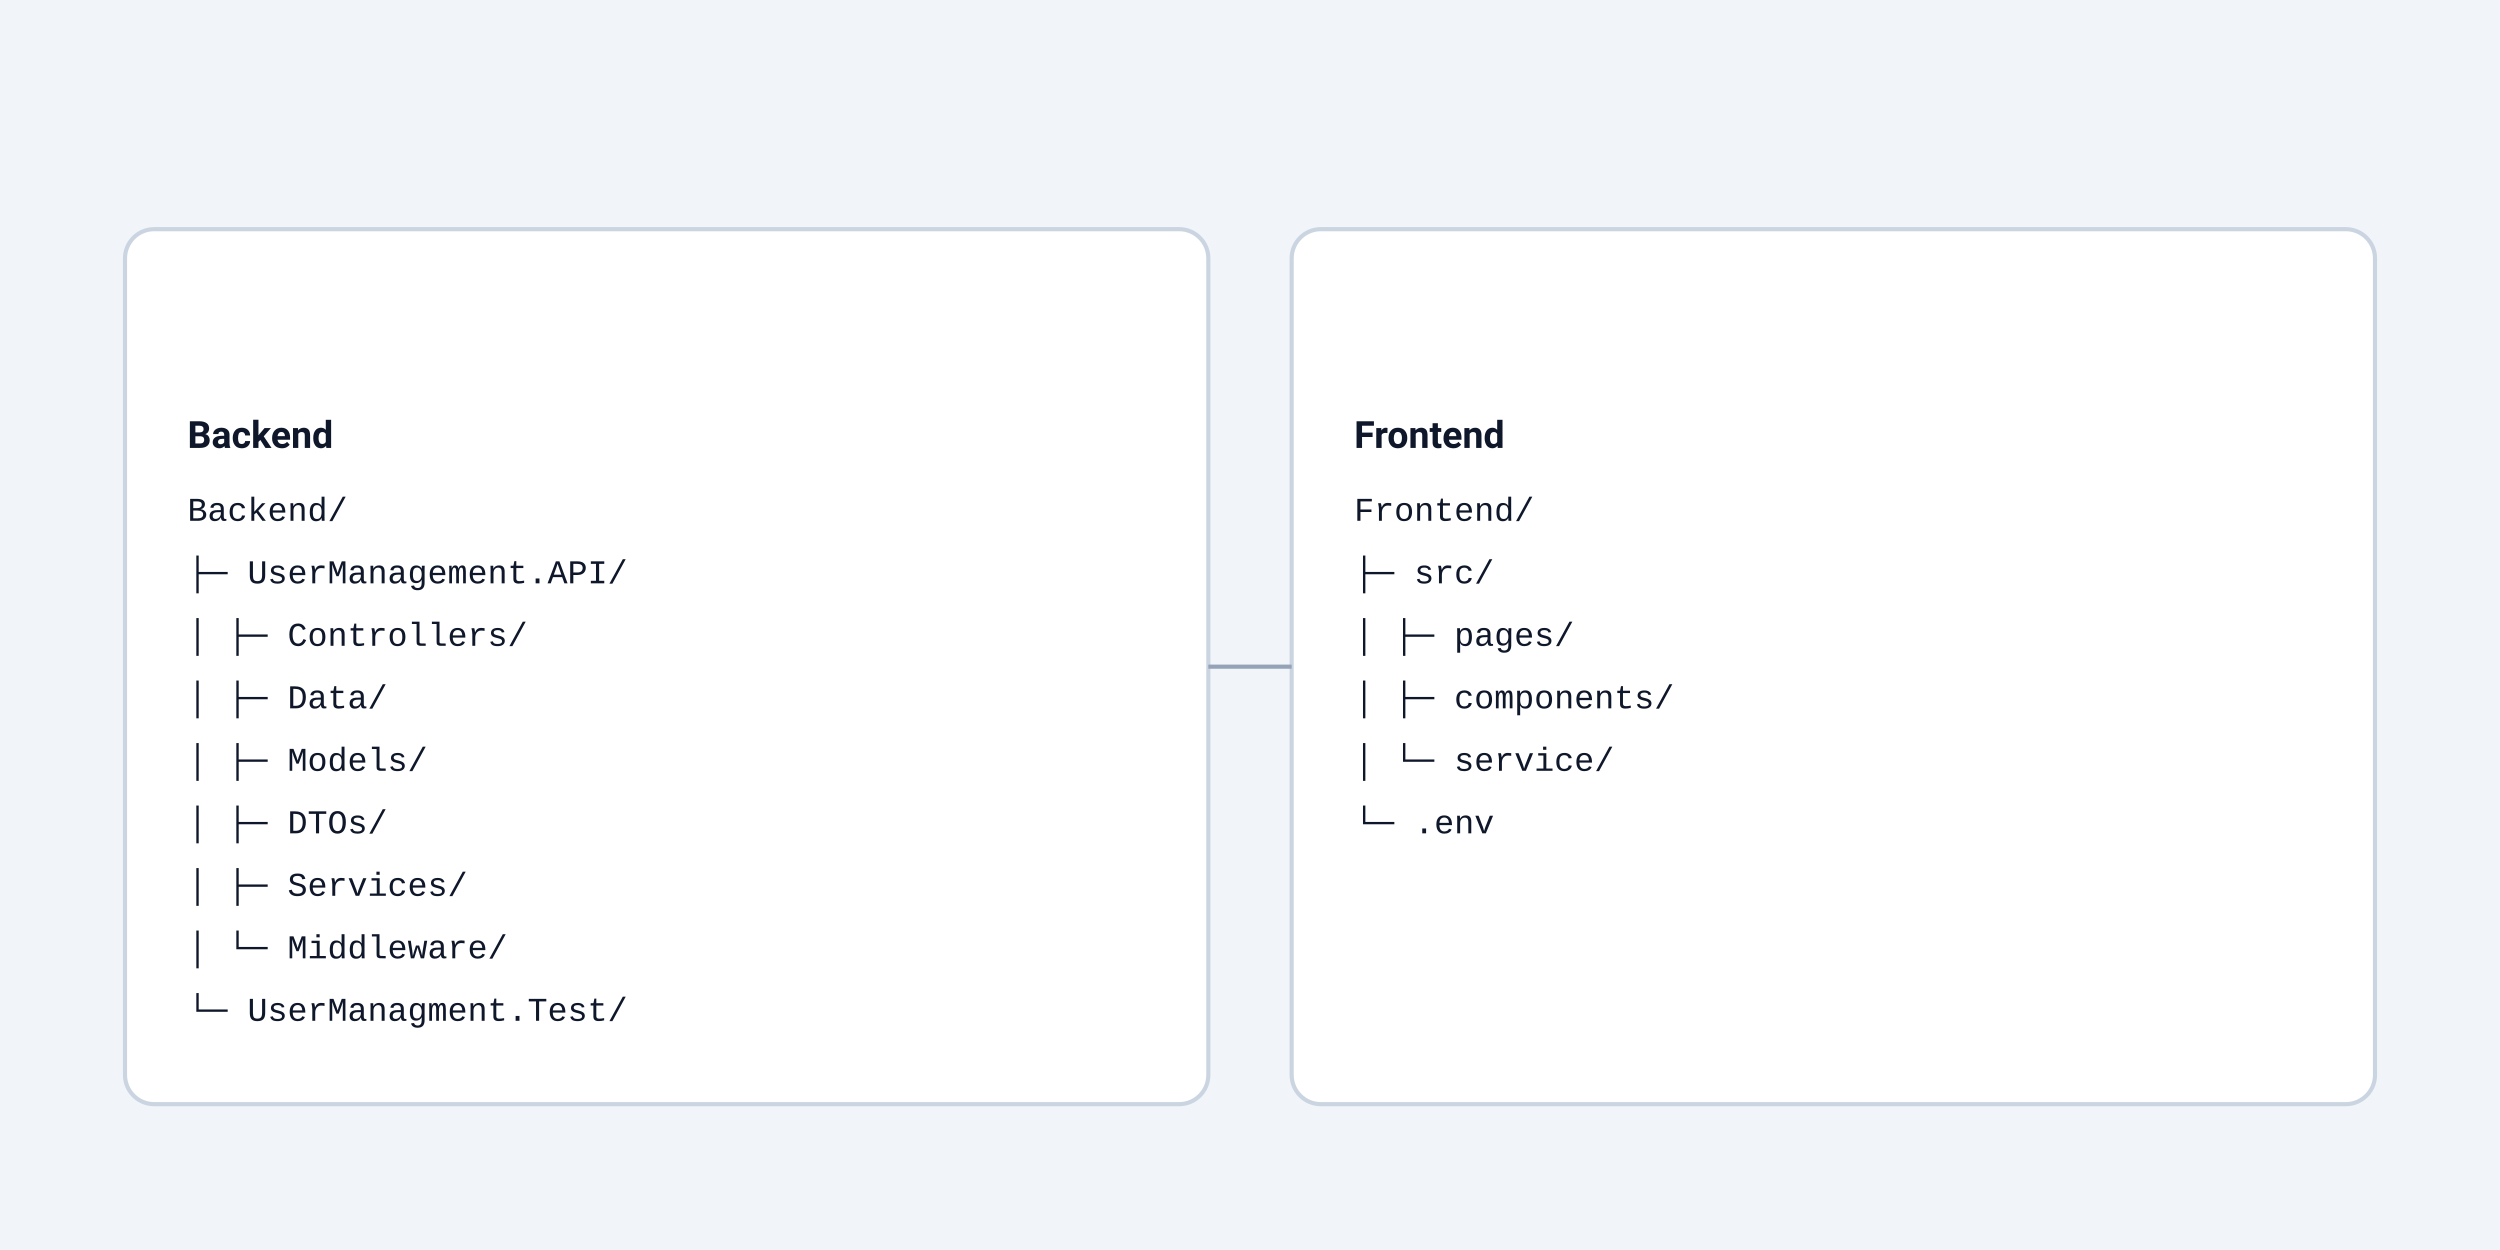
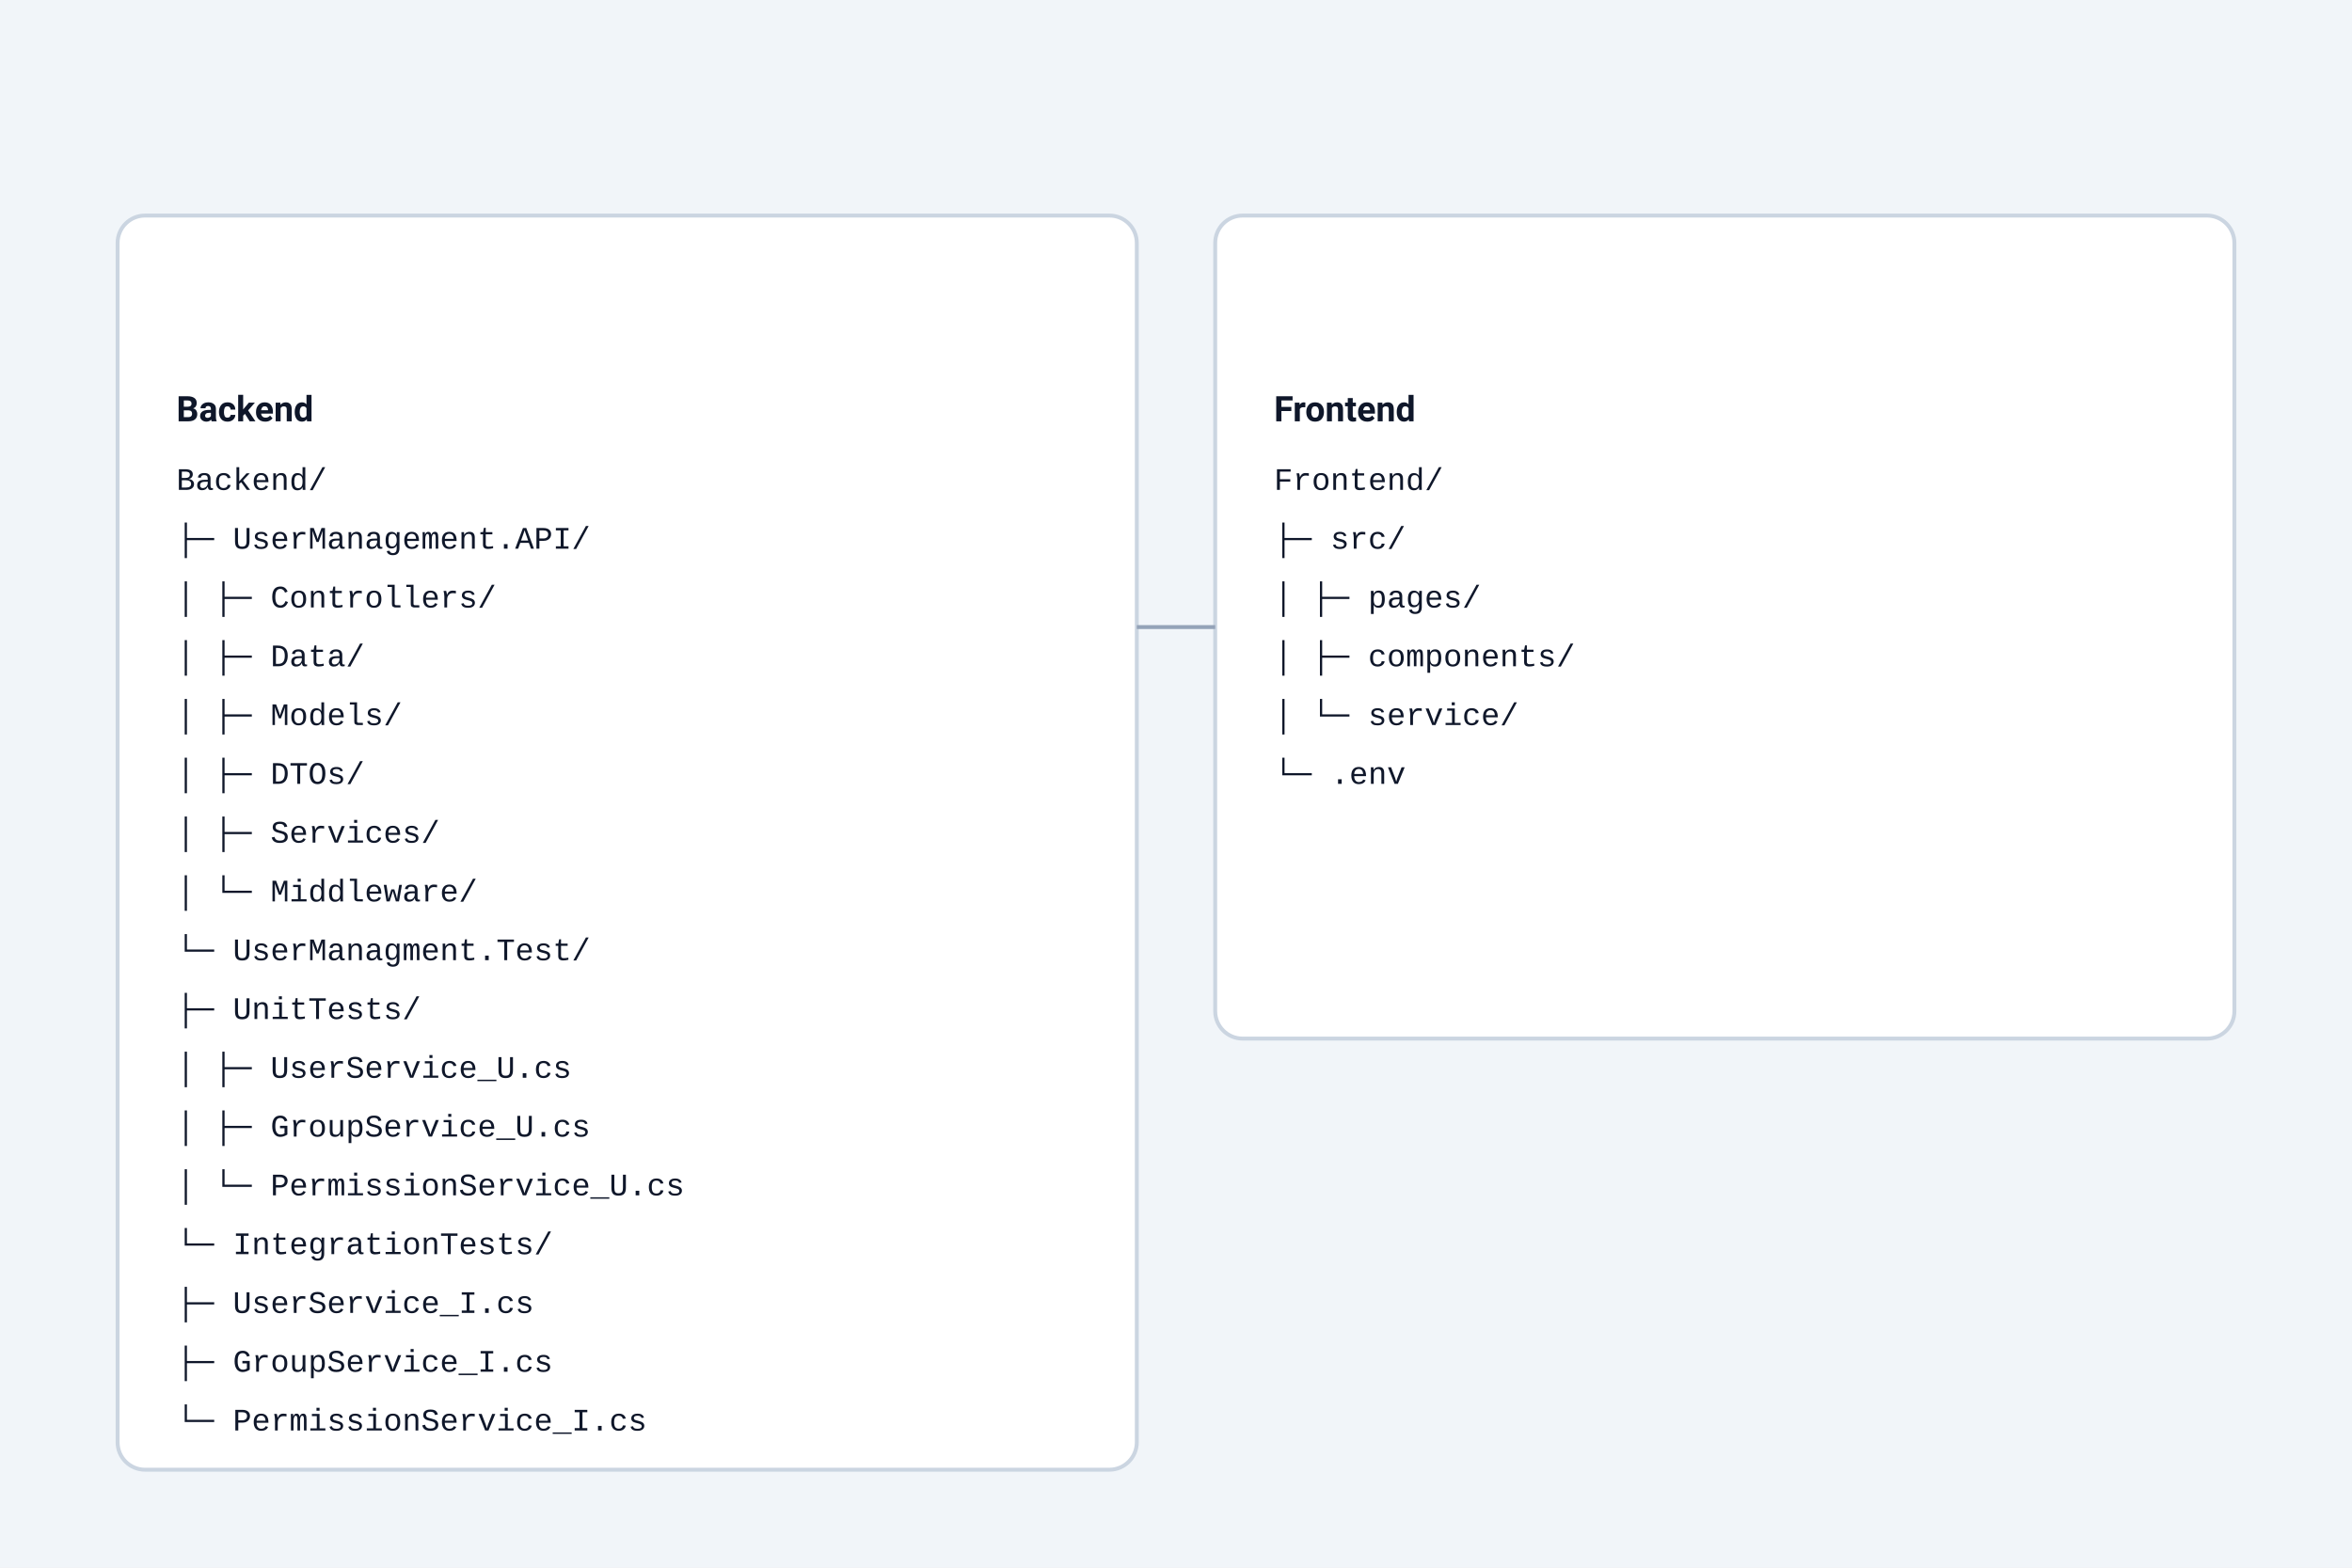
- <svg xmlns="http://www.w3.org/2000/svg" width="1200" height="600" viewBox="0 0 1200 600">
+ <svg xmlns="http://www.w3.org/2000/svg" width="1200" height="800" viewBox="0 0 1200 800">
  <defs>
    <style>
      .label { font: 600 18px system-ui, -apple-system, Segoe UI, Roboto, Arial, sans-serif; fill: #0f172a; }
      .mono { font: 16px ui-monospace, SFMono-Regular, Menlo, Monaco, Consolas, "Liberation Mono", "Courier New", monospace; fill: #0f172a; }
      .box { fill: #ffffff; stroke: #cbd5e1; stroke-width: 2; rx: 14; }
      .line { stroke: #94a3b8; stroke-width: 2; }
    </style>
  </defs>
-   <rect x="0" y="0" width="1200" height="600" fill="#f1f5f9" />
-   <rect x="60" y="110" width="520" height="420" class="box" />
+   <rect x="0" y="0" width="1200" height="800" fill="#f1f5f9" />
+   <rect x="60" y="110" width="520" height="640" class="box" />
  <text x="90" y="215" class="label">Backend</text>
  <text x="90" y="250" class="mono">Backend/</text>
  <text x="90" y="280" class="mono">├─ UserManagement.API/</text>
  <text x="90" y="310" class="mono">│  ├─ Controllers/</text>
  <text x="90" y="340" class="mono">│  ├─ Data/</text>
  <text x="90" y="370" class="mono">│  ├─ Models/</text>
  <text x="90" y="400" class="mono">│  ├─ DTOs/</text>
  <text x="90" y="430" class="mono">│  ├─ Services/</text>
  <text x="90" y="460" class="mono">│  └─ Middleware/</text>
  <text x="90" y="490" class="mono">└─ UserManagment.Test/</text>
+   <text x="90" y="520" class="mono">   ├─ UnitTests/</text>
+   <text x="90" y="550" class="mono">   │  ├─ UserService_U.cs</text>
+   <text x="90" y="580" class="mono">   │  ├─ GroupService_U.cs</text>
+   <text x="90" y="610" class="mono">   │  └─ PermissionService_U.cs</text>
+   <text x="90" y="640" class="mono">   └─ IntegrationTests/</text>
+   <text x="90" y="670" class="mono">      ├─ UserService_I.cs</text>
+   <text x="90" y="700" class="mono">      ├─ GroupService_I.cs</text>
+   <text x="90" y="730" class="mono">      └─ PermissionService_I.cs</text>
  <rect x="620" y="110" width="520" height="420" class="box" />
  <text x="650" y="215" class="label">Frontend</text>
  <text x="650" y="250" class="mono">Frontend/</text>
  <text x="650" y="280" class="mono">├─ src/</text>
  <text x="650" y="310" class="mono">│  ├─ pages/</text>
  <text x="650" y="340" class="mono">│  ├─ components/</text>
  <text x="650" y="370" class="mono">│  └─ service/</text>
  <text x="650" y="400" class="mono">└─ .env</text>
  <line x1="580" y1="320" x2="620" y2="320" class="line" />
</svg>
